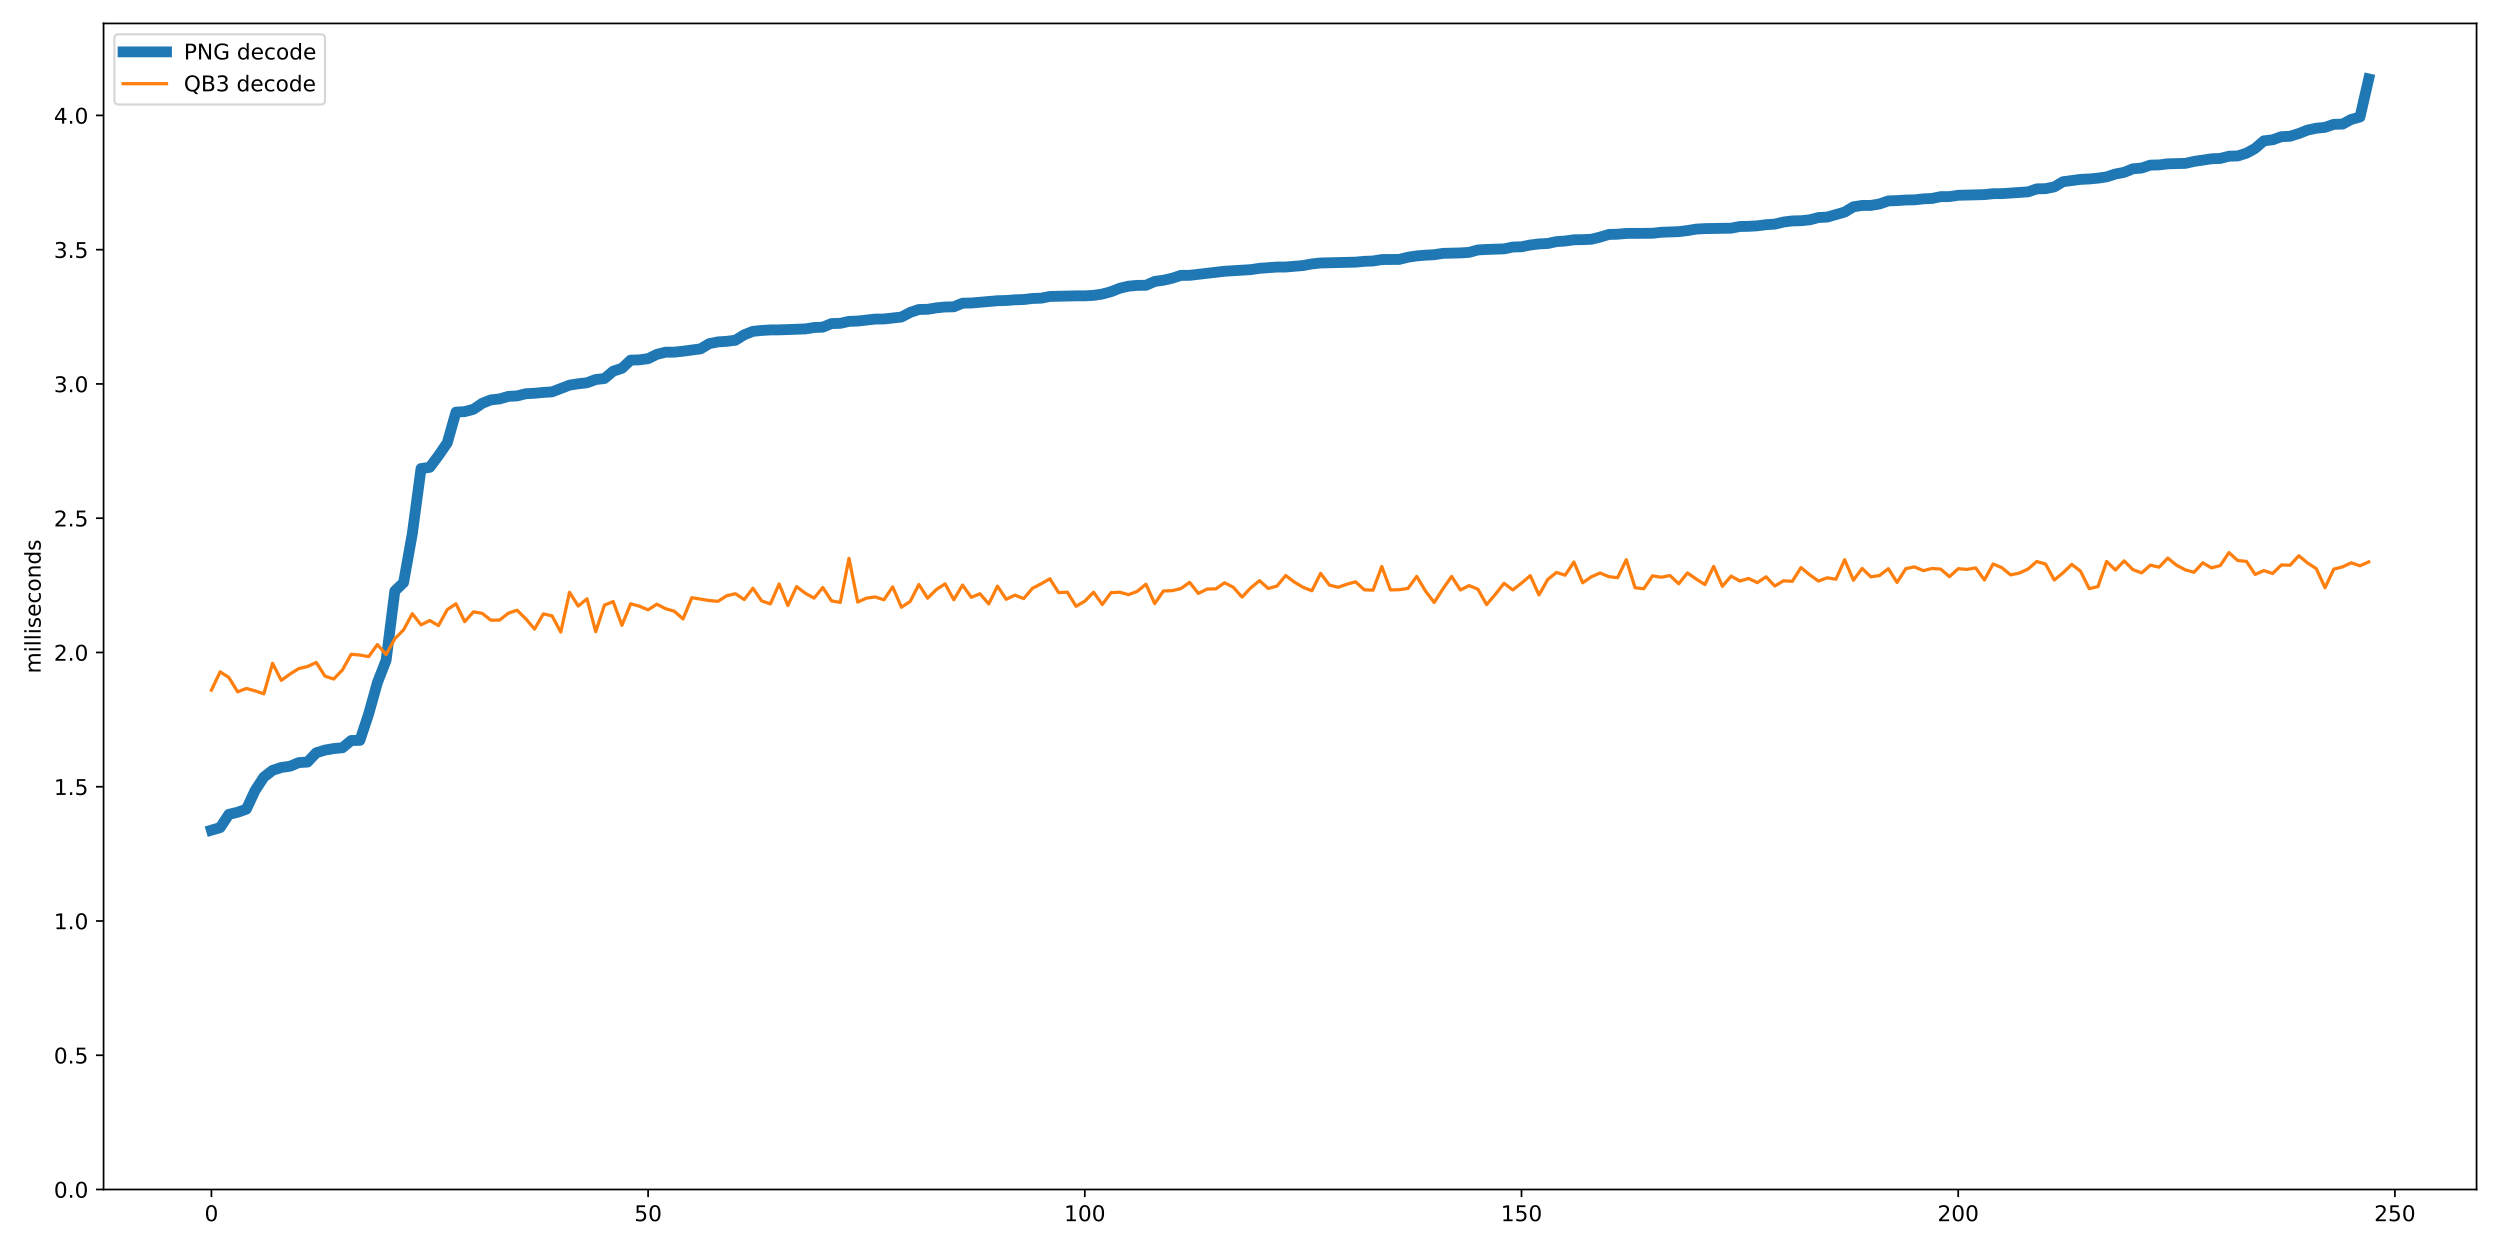
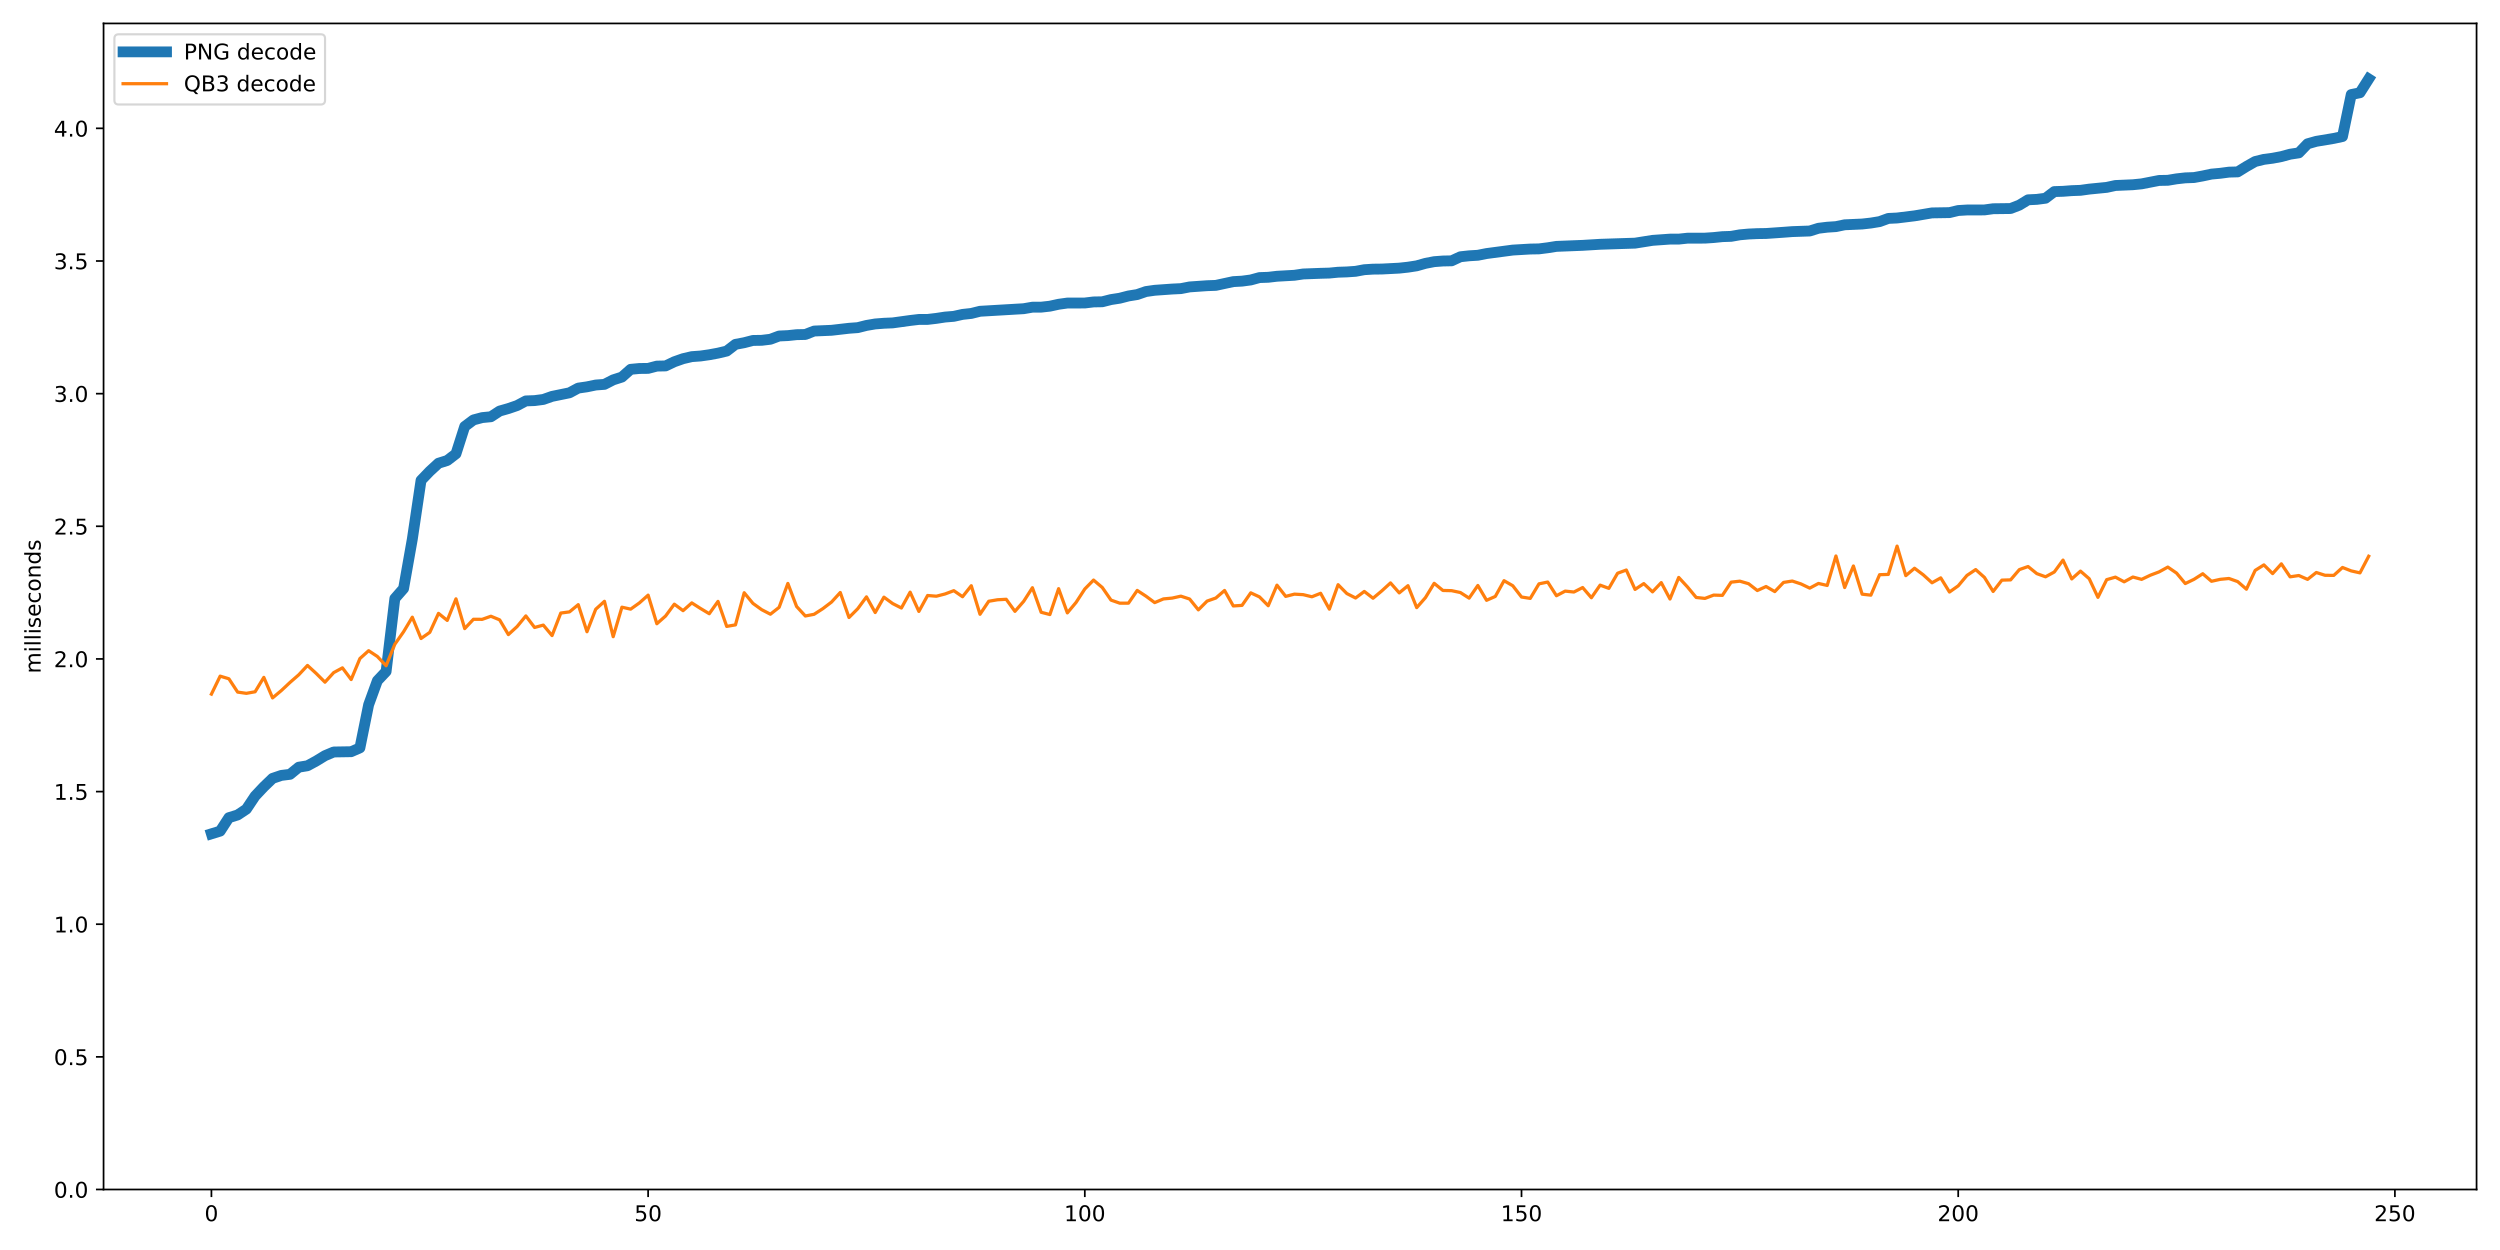
<svg xmlns="http://www.w3.org/2000/svg" xmlns:xlink="http://www.w3.org/1999/xlink" width="1152pt" height="576pt" viewBox="0 0 1152 576" version="1.1">
  <defs>
    <style type="text/css">*{stroke-linejoin: round; stroke-linecap: butt}</style>
  </defs>
  <g id="figure_1">
    <g id="patch_1">
      <path d="M 0 576  L 1152 576  L 1152 0  L 0 0  z " style="fill: #ffffff" />
    </g>
    <g id="axes_1">
      <g id="patch_2">
        <path d="M 47.72 548.12  L 1141.2 548.12  L 1141.2 10.8  L 47.72 10.8  z " style="fill: #ffffff" />
      </g>
      <g id="matplotlib.axis_1">
        <g id="xtick_1">
          <g id="line2d_1">
            <defs>
-               <path id="mb7fd67d1dd" d="M 0 0  L 0 3.5  " style="stroke: #000000; stroke-width: 0.8" />
-             </defs>
-             <g>
-               <use xlink:href="#mb7fd67d1dd" x="97.424" y="548.12" style="stroke: #000000; stroke-width: 0.8" />
+               <path id="m5f3a7e74da" d="M 0 0  L 0 3.5  " style="stroke: #000000; stroke-width: 0.8" />
+             </defs>
+             <g>
+               <use xlink:href="#m5f3a7e74da" x="97.424" y="548.12" style="stroke: #000000; stroke-width: 0.8" />
            </g>
          </g>
          <g id="text_1">
            <g transform="translate(94.24239 562.7184) scale(0.1 -0.1)">
              <defs>
                <path id="DejaVuSans-30" d="M 2034 4250  Q 1547 4250 1301 3770  Q 1056 3291 1056 2328  Q 1056 1369 1301 889  Q 1547 409 2034 409  Q 2525 409 2770 889  Q 3016 1369 3016 2328  Q 3016 3291 2770 3770  Q 2525 4250 2034 4250  z M 2034 4750  Q 2819 4750 3233 4129  Q 3647 3509 3647 2328  Q 3647 1150 3233 529  Q 2819 -91 2034 -91  Q 1250 -91 836 529  Q 422 1150 422 2328  Q 422 3509 836 4129  Q 1250 4750 2034 4750  z " transform="scale(0.015625)" />
              </defs>
              <use xlink:href="#DejaVuSans-30" />
            </g>
          </g>
        </g>
        <g id="xtick_2">
          <g id="line2d_2">
            <g>
-               <use xlink:href="#mb7fd67d1dd" x="298.653" y="548.12" style="stroke: #000000; stroke-width: 0.8" />
+               <use xlink:href="#m5f3a7e74da" x="298.653" y="548.12" style="stroke: #000000; stroke-width: 0.8" />
            </g>
          </g>
          <g id="text_2">
            <g transform="translate(292.2904 562.7184) scale(0.1 -0.1)">
              <defs>
                <path id="DejaVuSans-35" d="M 691 4666  L 3169 4666  L 3169 4134  L 1269 4134  L 1269 2991  Q 1406 3038 1543 3061  Q 1681 3084 1819 3084  Q 2600 3084 3056 2656  Q 3513 2228 3513 1497  Q 3513 744 3044 326  Q 2575 -91 1722 -91  Q 1428 -91 1123 -41  Q 819 9 494 109  L 494 744  Q 775 591 1075 516  Q 1375 441 1709 441  Q 2250 441 2565 725  Q 2881 1009 2881 1497  Q 2881 1984 2565 2268  Q 2250 2553 1709 2553  Q 1456 2553 1204 2497  Q 953 2441 691 2322  L 691 4666  z " transform="scale(0.015625)" />
              </defs>
              <use xlink:href="#DejaVuSans-35" />
              <use xlink:href="#DejaVuSans-30" x="63.623" />
            </g>
          </g>
        </g>
        <g id="xtick_3">
          <g id="line2d_3">
            <g>
-               <use xlink:href="#mb7fd67d1dd" x="499.882" y="548.12" style="stroke: #000000; stroke-width: 0.8" />
+               <use xlink:href="#m5f3a7e74da" x="499.882" y="548.12" style="stroke: #000000; stroke-width: 0.8" />
            </g>
          </g>
          <g id="text_3">
            <g transform="translate(490.3385 562.7184) scale(0.1 -0.1)">
              <defs>
                <path id="DejaVuSans-31" d="M 794 531  L 1825 531  L 1825 4091  L 703 3866  L 703 4441  L 1819 4666  L 2450 4666  L 2450 531  L 3481 531  L 3481 0  L 794 0  L 794 531  z " transform="scale(0.015625)" />
              </defs>
              <use xlink:href="#DejaVuSans-31" />
              <use xlink:href="#DejaVuSans-30" x="63.623" />
              <use xlink:href="#DejaVuSans-30" x="127.246" />
            </g>
          </g>
        </g>
        <g id="xtick_4">
          <g id="line2d_4">
            <g>
-               <use xlink:href="#mb7fd67d1dd" x="701.112" y="548.12" style="stroke: #000000; stroke-width: 0.8" />
+               <use xlink:href="#m5f3a7e74da" x="701.112" y="548.12" style="stroke: #000000; stroke-width: 0.8" />
            </g>
          </g>
          <g id="text_4">
            <g transform="translate(691.5678 562.7184) scale(0.1 -0.1)">
              <use xlink:href="#DejaVuSans-31" />
              <use xlink:href="#DejaVuSans-35" x="63.623" />
              <use xlink:href="#DejaVuSans-30" x="127.246" />
            </g>
          </g>
        </g>
        <g id="xtick_5">
          <g id="line2d_5">
            <g>
-               <use xlink:href="#mb7fd67d1dd" x="902.341" y="548.12" style="stroke: #000000; stroke-width: 0.8" />
+               <use xlink:href="#m5f3a7e74da" x="902.341" y="548.12" style="stroke: #000000; stroke-width: 0.8" />
            </g>
          </g>
          <g id="text_5">
            <g transform="translate(892.7971 562.7184) scale(0.1 -0.1)">
              <defs>
                <path id="DejaVuSans-32" d="M 1228 531  L 3431 531  L 3431 0  L 469 0  L 469 531  Q 828 903 1448 1529  Q 2069 2156 2228 2338  Q 2531 2678 2651 2914  Q 2772 3150 2772 3378  Q 2772 3750 2511 3984  Q 2250 4219 1831 4219  Q 1534 4219 1204 4116  Q 875 4013 500 3803  L 500 4441  Q 881 4594 1212 4672  Q 1544 4750 1819 4750  Q 2544 4750 2975 4387  Q 3406 4025 3406 3419  Q 3406 3131 3298 2873  Q 3191 2616 2906 2266  Q 2828 2175 2409 1742  Q 1991 1309 1228 531  z " transform="scale(0.015625)" />
              </defs>
              <use xlink:href="#DejaVuSans-32" />
              <use xlink:href="#DejaVuSans-30" x="63.623" />
              <use xlink:href="#DejaVuSans-30" x="127.246" />
            </g>
          </g>
        </g>
        <g id="xtick_6">
          <g id="line2d_6">
            <g>
-               <use xlink:href="#mb7fd67d1dd" x="1103.57" y="548.12" style="stroke: #000000; stroke-width: 0.8" />
+               <use xlink:href="#m5f3a7e74da" x="1103.57" y="548.12" style="stroke: #000000; stroke-width: 0.8" />
            </g>
          </g>
          <g id="text_6">
            <g transform="translate(1094.026 562.7184) scale(0.1 -0.1)">
              <use xlink:href="#DejaVuSans-32" />
              <use xlink:href="#DejaVuSans-35" x="63.623" />
              <use xlink:href="#DejaVuSans-30" x="127.246" />
            </g>
          </g>
        </g>
      </g>
      <g id="matplotlib.axis_2">
        <g id="ytick_1">
          <g id="line2d_7">
            <defs>
-               <path id="m7e6876eda6" d="M 0 0  L -3.5 0  " style="stroke: #000000; stroke-width: 0.8" />
-             </defs>
-             <g>
-               <use xlink:href="#m7e6876eda6" x="47.72" y="548.12" style="stroke: #000000; stroke-width: 0.8" />
+               <path id="mff1c8ebb57" d="M 0 0  L -3.5 0  " style="stroke: #000000; stroke-width: 0.8" />
+             </defs>
+             <g>
+               <use xlink:href="#mff1c8ebb57" x="47.72" y="548.12" style="stroke: #000000; stroke-width: 0.8" />
            </g>
          </g>
          <g id="text_7">
            <g transform="translate(24.81687 551.9192) scale(0.1 -0.1)">
              <defs>
                <path id="DejaVuSans-2e" d="M 684 794  L 1344 794  L 1344 0  L 684 0  L 684 794  z " transform="scale(0.015625)" />
              </defs>
              <use xlink:href="#DejaVuSans-30" />
              <use xlink:href="#DejaVuSans-2e" x="63.623" />
              <use xlink:href="#DejaVuSans-30" x="95.41" />
            </g>
          </g>
        </g>
        <g id="ytick_2">
          <g id="line2d_8">
            <g>
-               <use xlink:href="#m7e6876eda6" x="47.72" y="486.254" style="stroke: #000000; stroke-width: 0.8" />
+               <use xlink:href="#mff1c8ebb57" x="47.72" y="486.999" style="stroke: #000000; stroke-width: 0.8" />
            </g>
          </g>
          <g id="text_8">
-             <g transform="translate(24.81687 490.0529) scale(0.1 -0.1)">
+             <g transform="translate(24.81687 490.7978) scale(0.1 -0.1)">
              <use xlink:href="#DejaVuSans-30" />
              <use xlink:href="#DejaVuSans-2e" x="63.623" />
              <use xlink:href="#DejaVuSans-35" x="95.41" />
            </g>
          </g>
        </g>
        <g id="ytick_3">
          <g id="line2d_9">
            <g>
-               <use xlink:href="#m7e6876eda6" x="47.72" y="424.387" style="stroke: #000000; stroke-width: 0.8" />
+               <use xlink:href="#mff1c8ebb57" x="47.72" y="425.877" style="stroke: #000000; stroke-width: 0.8" />
            </g>
          </g>
          <g id="text_9">
-             <g transform="translate(24.81687 428.1866) scale(0.1 -0.1)">
+             <g transform="translate(24.81687 429.6763) scale(0.1 -0.1)">
              <use xlink:href="#DejaVuSans-31" />
              <use xlink:href="#DejaVuSans-2e" x="63.623" />
              <use xlink:href="#DejaVuSans-30" x="95.41" />
            </g>
          </g>
        </g>
        <g id="ytick_4">
          <g id="line2d_10">
            <g>
-               <use xlink:href="#m7e6876eda6" x="47.72" y="362.521" style="stroke: #000000; stroke-width: 0.8" />
+               <use xlink:href="#mff1c8ebb57" x="47.72" y="364.756" style="stroke: #000000; stroke-width: 0.8" />
            </g>
          </g>
          <g id="text_10">
-             <g transform="translate(24.81687 366.3203) scale(0.1 -0.1)">
+             <g transform="translate(24.81687 368.5548) scale(0.1 -0.1)">
              <use xlink:href="#DejaVuSans-31" />
              <use xlink:href="#DejaVuSans-2e" x="63.623" />
              <use xlink:href="#DejaVuSans-35" x="95.41" />
            </g>
          </g>
        </g>
        <g id="ytick_5">
          <g id="line2d_11">
            <g>
-               <use xlink:href="#m7e6876eda6" x="47.72" y="300.655" style="stroke: #000000; stroke-width: 0.8" />
+               <use xlink:href="#mff1c8ebb57" x="47.72" y="303.634" style="stroke: #000000; stroke-width: 0.8" />
            </g>
          </g>
          <g id="text_11">
-             <g transform="translate(24.81687 304.454) scale(0.1 -0.1)">
+             <g transform="translate(24.81687 307.4334) scale(0.1 -0.1)">
              <use xlink:href="#DejaVuSans-32" />
              <use xlink:href="#DejaVuSans-2e" x="63.623" />
              <use xlink:href="#DejaVuSans-30" x="95.41" />
            </g>
          </g>
        </g>
        <g id="ytick_6">
          <g id="line2d_12">
            <g>
-               <use xlink:href="#m7e6876eda6" x="47.72" y="238.788" style="stroke: #000000; stroke-width: 0.8" />
+               <use xlink:href="#mff1c8ebb57" x="47.72" y="242.513" style="stroke: #000000; stroke-width: 0.8" />
            </g>
          </g>
          <g id="text_12">
-             <g transform="translate(24.81687 242.5877) scale(0.1 -0.1)">
+             <g transform="translate(24.81687 246.3119) scale(0.1 -0.1)">
              <use xlink:href="#DejaVuSans-32" />
              <use xlink:href="#DejaVuSans-2e" x="63.623" />
              <use xlink:href="#DejaVuSans-35" x="95.41" />
            </g>
          </g>
        </g>
        <g id="ytick_7">
          <g id="line2d_13">
            <g>
-               <use xlink:href="#m7e6876eda6" x="47.72" y="176.922" style="stroke: #000000; stroke-width: 0.8" />
+               <use xlink:href="#mff1c8ebb57" x="47.72" y="181.391" style="stroke: #000000; stroke-width: 0.8" />
            </g>
          </g>
          <g id="text_13">
-             <g transform="translate(24.81687 180.7214) scale(0.1 -0.1)">
+             <g transform="translate(24.81687 185.1904) scale(0.1 -0.1)">
              <defs>
                <path id="DejaVuSans-33" d="M 2597 2516  Q 3050 2419 3304 2112  Q 3559 1806 3559 1356  Q 3559 666 3084 287  Q 2609 -91 1734 -91  Q 1441 -91 1130 -33  Q 819 25 488 141  L 488 750  Q 750 597 1062 519  Q 1375 441 1716 441  Q 2309 441 2620 675  Q 2931 909 2931 1356  Q 2931 1769 2642 2001  Q 2353 2234 1838 2234  L 1294 2234  L 1294 2753  L 1863 2753  Q 2328 2753 2575 2939  Q 2822 3125 2822 3475  Q 2822 3834 2567 4026  Q 2313 4219 1838 4219  Q 1578 4219 1281 4162  Q 984 4106 628 3988  L 628 4550  Q 988 4650 1302 4700  Q 1616 4750 1894 4750  Q 2613 4750 3031 4423  Q 3450 4097 3450 3541  Q 3450 3153 3228 2886  Q 3006 2619 2597 2516  z " transform="scale(0.015625)" />
              </defs>
              <use xlink:href="#DejaVuSans-33" />
              <use xlink:href="#DejaVuSans-2e" x="63.623" />
              <use xlink:href="#DejaVuSans-30" x="95.41" />
            </g>
          </g>
        </g>
        <g id="ytick_8">
          <g id="line2d_14">
            <g>
-               <use xlink:href="#m7e6876eda6" x="47.72" y="115.056" style="stroke: #000000; stroke-width: 0.8" />
+               <use xlink:href="#mff1c8ebb57" x="47.72" y="120.27" style="stroke: #000000; stroke-width: 0.8" />
            </g>
          </g>
          <g id="text_14">
-             <g transform="translate(24.81687 118.8551) scale(0.1 -0.1)">
+             <g transform="translate(24.81687 124.069) scale(0.1 -0.1)">
              <use xlink:href="#DejaVuSans-33" />
              <use xlink:href="#DejaVuSans-2e" x="63.623" />
              <use xlink:href="#DejaVuSans-35" x="95.41" />
            </g>
          </g>
        </g>
        <g id="ytick_9">
          <g id="line2d_15">
            <g>
-               <use xlink:href="#m7e6876eda6" x="47.72" y="53.19" style="stroke: #000000; stroke-width: 0.8" />
+               <use xlink:href="#mff1c8ebb57" x="47.72" y="59.148" style="stroke: #000000; stroke-width: 0.8" />
            </g>
          </g>
          <g id="text_15">
-             <g transform="translate(24.81687 56.98877) scale(0.1 -0.1)">
+             <g transform="translate(24.81687 62.94752) scale(0.1 -0.1)">
              <defs>
                <path id="DejaVuSans-34" d="M 2419 4116  L 825 1625  L 2419 1625  L 2419 4116  z M 2253 4666  L 3047 4666  L 3047 1625  L 3713 1625  L 3713 1100  L 3047 1100  L 3047 0  L 2419 0  L 2419 1100  L 313 1100  L 313 1709  L 2253 4666  z " transform="scale(0.015625)" />
              </defs>
              <use xlink:href="#DejaVuSans-34" />
              <use xlink:href="#DejaVuSans-2e" x="63.623" />
              <use xlink:href="#DejaVuSans-30" x="95.41" />
            </g>
          </g>
        </g>
        <g id="text_16">
          <g transform="translate(18.73719 310.3241) rotate(-90) scale(0.1 -0.1)">
            <defs>
              <path id="DejaVuSans-6d" d="M 3328 2828  Q 3544 3216 3844 3400  Q 4144 3584 4550 3584  Q 5097 3584 5394 3201  Q 5691 2819 5691 2113  L 5691 0  L 5113 0  L 5113 2094  Q 5113 2597 4934 2840  Q 4756 3084 4391 3084  Q 3944 3084 3684 2787  Q 3425 2491 3425 1978  L 3425 0  L 2847 0  L 2847 2094  Q 2847 2600 2669 2842  Q 2491 3084 2119 3084  Q 1678 3084 1418 2786  Q 1159 2488 1159 1978  L 1159 0  L 581 0  L 581 3500  L 1159 3500  L 1159 2956  Q 1356 3278 1631 3431  Q 1906 3584 2284 3584  Q 2666 3584 2933 3390  Q 3200 3197 3328 2828  z " transform="scale(0.015625)" />
              <path id="DejaVuSans-69" d="M 603 3500  L 1178 3500  L 1178 0  L 603 0  L 603 3500  z M 603 4863  L 1178 4863  L 1178 4134  L 603 4134  L 603 4863  z " transform="scale(0.015625)" />
              <path id="DejaVuSans-6c" d="M 603 4863  L 1178 4863  L 1178 0  L 603 0  L 603 4863  z " transform="scale(0.015625)" />
              <path id="DejaVuSans-73" d="M 2834 3397  L 2834 2853  Q 2591 2978 2328 3040  Q 2066 3103 1784 3103  Q 1356 3103 1142 2972  Q 928 2841 928 2578  Q 928 2378 1081 2264  Q 1234 2150 1697 2047  L 1894 2003  Q 2506 1872 2764 1633  Q 3022 1394 3022 966  Q 3022 478 2636 193  Q 2250 -91 1575 -91  Q 1294 -91 989 -36  Q 684 19 347 128  L 347 722  Q 666 556 975 473  Q 1284 391 1588 391  Q 1994 391 2212 530  Q 2431 669 2431 922  Q 2431 1156 2273 1281  Q 2116 1406 1581 1522  L 1381 1569  Q 847 1681 609 1914  Q 372 2147 372 2553  Q 372 3047 722 3315  Q 1072 3584 1716 3584  Q 2034 3584 2315 3537  Q 2597 3491 2834 3397  z " transform="scale(0.015625)" />
              <path id="DejaVuSans-65" d="M 3597 1894  L 3597 1613  L 953 1613  Q 991 1019 1311 708  Q 1631 397 2203 397  Q 2534 397 2845 478  Q 3156 559 3463 722  L 3463 178  Q 3153 47 2828 -22  Q 2503 -91 2169 -91  Q 1331 -91 842 396  Q 353 884 353 1716  Q 353 2575 817 3079  Q 1281 3584 2069 3584  Q 2775 3584 3186 3129  Q 3597 2675 3597 1894  z M 3022 2063  Q 3016 2534 2758 2815  Q 2500 3097 2075 3097  Q 1594 3097 1305 2825  Q 1016 2553 972 2059  L 3022 2063  z " transform="scale(0.015625)" />
              <path id="DejaVuSans-63" d="M 3122 3366  L 3122 2828  Q 2878 2963 2633 3030  Q 2388 3097 2138 3097  Q 1578 3097 1268 2742  Q 959 2388 959 1747  Q 959 1106 1268 751  Q 1578 397 2138 397  Q 2388 397 2633 464  Q 2878 531 3122 666  L 3122 134  Q 2881 22 2623 -34  Q 2366 -91 2075 -91  Q 1284 -91 818 406  Q 353 903 353 1747  Q 353 2603 823 3093  Q 1294 3584 2113 3584  Q 2378 3584 2631 3529  Q 2884 3475 3122 3366  z " transform="scale(0.015625)" />
              <path id="DejaVuSans-6f" d="M 1959 3097  Q 1497 3097 1228 2736  Q 959 2375 959 1747  Q 959 1119 1226 758  Q 1494 397 1959 397  Q 2419 397 2687 759  Q 2956 1122 2956 1747  Q 2956 2369 2687 2733  Q 2419 3097 1959 3097  z M 1959 3584  Q 2709 3584 3137 3096  Q 3566 2609 3566 1747  Q 3566 888 3137 398  Q 2709 -91 1959 -91  Q 1206 -91 779 398  Q 353 888 353 1747  Q 353 2609 779 3096  Q 1206 3584 1959 3584  z " transform="scale(0.015625)" />
              <path id="DejaVuSans-6e" d="M 3513 2113  L 3513 0  L 2938 0  L 2938 2094  Q 2938 2591 2744 2837  Q 2550 3084 2163 3084  Q 1697 3084 1428 2787  Q 1159 2491 1159 1978  L 1159 0  L 581 0  L 581 3500  L 1159 3500  L 1159 2956  Q 1366 3272 1645 3428  Q 1925 3584 2291 3584  Q 2894 3584 3203 3211  Q 3513 2838 3513 2113  z " transform="scale(0.015625)" />
              <path id="DejaVuSans-64" d="M 2906 2969  L 2906 4863  L 3481 4863  L 3481 0  L 2906 0  L 2906 525  Q 2725 213 2448 61  Q 2172 -91 1784 -91  Q 1150 -91 751 415  Q 353 922 353 1747  Q 353 2572 751 3078  Q 1150 3584 1784 3584  Q 2172 3584 2448 3432  Q 2725 3281 2906 2969  z M 947 1747  Q 947 1113 1208 752  Q 1469 391 1925 391  Q 2381 391 2643 752  Q 2906 1113 2906 1747  Q 2906 2381 2643 2742  Q 2381 3103 1925 3103  Q 1469 3103 1208 2742  Q 947 2381 947 1747  z " transform="scale(0.015625)" />
            </defs>
            <use xlink:href="#DejaVuSans-6d" />
            <use xlink:href="#DejaVuSans-69" x="97.412" />
            <use xlink:href="#DejaVuSans-6c" x="125.195" />
            <use xlink:href="#DejaVuSans-6c" x="152.979" />
            <use xlink:href="#DejaVuSans-69" x="180.762" />
            <use xlink:href="#DejaVuSans-73" x="208.545" />
            <use xlink:href="#DejaVuSans-65" x="260.645" />
            <use xlink:href="#DejaVuSans-63" x="322.168" />
            <use xlink:href="#DejaVuSans-6f" x="377.148" />
            <use xlink:href="#DejaVuSans-6e" x="438.33" />
            <use xlink:href="#DejaVuSans-64" x="501.709" />
            <use xlink:href="#DejaVuSans-73" x="565.186" />
          </g>
        </g>
      </g>
      <g id="line2d_16">
-         <path d="M 97.424 382.541  L 101.448 381.353  L 105.473 375.253  L 109.497 374.288  L 113.522 372.853  L 117.547 364.253  L 121.571 358.091  L 125.596 354.973  L 129.62 353.649  L 133.645 353.08  L 137.669 351.398  L 141.694 351.162  L 145.719 346.906  L 149.743 345.632  L 153.768 344.939  L 157.792 344.567  L 161.817 341.227  L 165.842 341.152  L 169.866 329.039  L 173.891 314.612  L 177.915 304.255  L 181.94 272.332  L 185.965 268.447  L 189.989 245.928  L 194.014 215.91  L 198.038 215.341  L 202.063 209.934  L 206.087 204.081  L 210.112 189.914  L 214.137 189.667  L 218.161 188.603  L 222.186 185.856  L 226.21 184.26  L 230.235 183.814  L 234.26 182.651  L 238.284 182.428  L 242.309 181.426  L 246.333 181.216  L 250.358 180.82  L 254.382 180.572  L 262.432 177.479  L 266.456 176.836  L 270.481 176.378  L 274.505 174.881  L 278.53 174.423  L 282.555 171.032  L 286.579 169.721  L 290.604 165.947  L 294.628 165.823  L 298.653 165.267  L 302.678 163.287  L 306.702 162.285  L 310.727 162.272  L 314.751 161.827  L 322.8 160.763  L 326.825 158.338  L 330.85 157.546  L 334.874 157.286  L 338.899 156.778  L 342.923 154.267  L 346.948 152.683  L 350.973 152.275  L 354.997 152.027  L 359.022 152.002  L 371.095 151.569  L 375.12 150.914  L 379.145 150.753  L 383.169 149.095  L 387.194 148.996  L 391.218 148.08  L 395.243 147.944  L 403.292 147.028  L 407.317 146.991  L 415.366 146.088  L 419.391 143.972  L 423.415 142.611  L 427.44 142.525  L 431.464 141.856  L 435.489 141.46  L 439.513 141.374  L 443.538 139.703  L 447.563 139.629  L 459.636 138.577  L 463.661 138.466  L 467.686 138.157  L 471.71 138.021  L 475.735 137.538  L 479.759 137.402  L 483.784 136.61  L 495.858 136.325  L 499.882 136.325  L 503.907 136.103  L 507.931 135.496  L 511.956 134.408  L 515.981 132.824  L 520.005 131.871  L 524.03 131.5  L 528.054 131.463  L 532.079 129.681  L 536.104 129.124  L 540.128 128.209  L 544.153 126.897  L 548.177 126.872  L 564.276 124.992  L 572.325 124.497  L 576.349 124.249  L 580.374 123.643  L 588.423 123.061  L 592.448 123.037  L 600.497 122.356  L 604.521 121.614  L 608.546 121.181  L 624.644 120.797  L 628.669 120.426  L 632.694 120.265  L 636.718 119.609  L 644.767 119.535  L 648.792 118.52  L 652.816 117.926  L 656.841 117.58  L 660.866 117.37  L 664.89 116.751  L 672.939 116.553  L 676.964 116.293  L 680.989 115.18  L 685.013 114.945  L 693.062 114.685  L 697.087 113.831  L 701.112 113.72  L 705.136 112.891  L 709.161 112.396  L 713.185 112.198  L 717.21 111.332  L 721.234 111.059  L 725.259 110.49  L 729.284 110.428  L 733.308 110.255  L 737.333 109.253  L 741.357 108.028  L 745.382 107.929  L 749.407 107.558  L 761.48 107.496  L 765.505 107.026  L 773.554 106.741  L 777.579 106.246  L 781.603 105.566  L 785.628 105.343  L 797.702 105.145  L 801.726 104.365  L 805.751 104.291  L 809.775 104.056  L 813.8 103.536  L 817.825 103.277  L 821.849 102.311  L 825.874 101.804  L 829.898 101.705  L 833.923 101.297  L 837.947 100.233  L 841.972 100.035  L 850.021 97.721  L 854.046 95.296  L 858.07 94.677  L 862.095 94.652  L 866.12 93.984  L 870.144 92.574  L 874.169 92.438  L 878.193 92.165  L 882.218 92.091  L 886.242 91.633  L 890.267 91.448  L 894.292 90.606  L 898.316 90.594  L 902.341 89.988  L 914.415 89.678  L 918.439 89.245  L 922.464 89.233  L 934.538 88.404  L 938.562 87.03  L 942.587 86.931  L 946.611 86.115  L 950.636 83.727  L 958.685 82.663  L 962.71 82.465  L 966.734 82.093  L 970.759 81.487  L 974.783 80.188  L 978.808 79.421  L 982.833 77.775  L 986.857 77.441  L 990.882 76.08  L 994.906 75.993  L 998.931 75.486  L 1006.98 75.288  L 1011.005 74.385  L 1019.054 73.172  L 1023.078 73.012  L 1027.103 71.972  L 1031.128 71.861  L 1035.152 70.599  L 1039.177 68.384  L 1043.201 64.895  L 1047.226 64.424  L 1051.251 62.977  L 1055.275 62.791  L 1059.3 61.529  L 1063.324 59.945  L 1067.349 59.079  L 1071.373 58.683  L 1075.398 57.285  L 1079.423 57.198  L 1083.447 55.021  L 1087.472 53.92  L 1091.496 36.387  L 1091.496 36.387  " clip-path="url(#p2d1b91f9dc)" style="fill: none; stroke: #1f77b4; stroke-width: 5; stroke-linecap: square" />
+         <path d="M 97.424 384.217  L 101.448 382.982  L 105.473 376.784  L 109.497 375.537  L 113.522 372.86  L 117.547 366.822  L 121.571 362.555  L 125.596 358.68  L 129.62 357.311  L 133.645 356.81  L 137.669 353.521  L 141.694 352.861  L 145.719 350.673  L 149.743 348.216  L 153.768 346.517  L 161.817 346.383  L 165.842 344.61  L 169.866 324.746  L 173.891 313.683  L 177.915 309.416  L 181.94 275.799  L 185.965 271.203  L 189.989 248.478  L 194.014 221.352  L 198.038 217.16  L 202.063 213.456  L 206.087 212.196  L 210.112 209.104  L 214.137 196.525  L 218.161 193.505  L 222.186 192.43  L 226.21 192.039  L 230.235 189.41  L 234.26 188.261  L 238.284 186.88  L 242.309 184.741  L 246.333 184.594  L 250.358 184.068  L 254.382 182.65  L 262.432 181  L 266.456 178.836  L 270.481 178.25  L 274.505 177.418  L 278.53 177.113  L 282.555 175.047  L 286.579 173.751  L 290.604 170.182  L 294.628 169.803  L 298.653 169.754  L 302.678 168.702  L 306.702 168.617  L 310.727 166.698  L 314.751 165.28  L 318.776 164.338  L 322.8 164.045  L 326.825 163.47  L 330.85 162.725  L 334.874 161.771  L 338.899 158.678  L 342.923 157.921  L 346.948 156.882  L 350.973 156.82  L 354.997 156.331  L 359.022 154.828  L 363.046 154.644  L 367.071 154.217  L 371.095 154.131  L 375.12 152.542  L 383.169 152.2  L 391.218 151.271  L 395.243 150.977  L 399.268 149.963  L 403.292 149.278  L 407.317 148.96  L 411.341 148.789  L 419.391 147.677  L 423.415 147.2  L 427.44 147.188  L 431.464 146.711  L 435.489 146.1  L 439.513 145.77  L 443.538 144.877  L 447.563 144.437  L 451.587 143.435  L 471.71 142.249  L 475.735 141.552  L 479.759 141.54  L 483.784 141.088  L 487.808 140.208  L 491.833 139.645  L 499.882 139.621  L 503.907 139.132  L 507.931 139.059  L 511.956 138.044  L 515.981 137.42  L 520.005 136.381  L 524.03 135.733  L 528.054 134.34  L 532.079 133.765  L 540.128 133.191  L 544.153 132.995  L 548.177 132.213  L 556.226 131.651  L 560.251 131.504  L 568.3 129.768  L 572.325 129.548  L 576.349 129.01  L 580.374 127.91  L 584.399 127.775  L 588.423 127.299  L 596.472 126.846  L 600.497 126.247  L 608.546 125.942  L 612.571 125.832  L 616.595 125.441  L 620.62 125.306  L 624.644 125.025  L 628.669 124.279  L 632.694 124.023  L 636.718 123.974  L 644.767 123.558  L 648.792 123.118  L 652.816 122.495  L 656.841 121.358  L 660.866 120.575  L 664.89 120.27  L 668.915 120.184  L 672.939 118.314  L 676.964 117.874  L 680.989 117.629  L 685.013 116.835  L 697.087 115.233  L 705.136 114.757  L 709.161 114.683  L 713.185 114.17  L 717.21 113.534  L 729.284 113.057  L 737.333 112.568  L 745.382 112.3  L 753.431 112.043  L 761.48 110.759  L 769.529 110.185  L 773.554 110.185  L 777.579 109.757  L 785.628 109.732  L 789.652 109.463  L 793.677 109.048  L 797.702 108.913  L 801.726 108.204  L 805.751 107.838  L 809.775 107.654  L 813.8 107.593  L 821.849 107.031  L 825.874 106.725  L 833.923 106.444  L 837.947 105.185  L 841.972 104.696  L 845.997 104.427  L 850.021 103.584  L 858.07 103.229  L 862.095 102.777  L 866.12 102.117  L 870.144 100.65  L 874.169 100.454  L 882.218 99.464  L 890.267 98.107  L 898.316 97.973  L 902.341 97.007  L 906.365 96.762  L 914.415 96.738  L 918.439 96.188  L 926.488 96.09  L 930.513 94.525  L 934.538 92.068  L 938.562 91.873  L 942.587 91.347  L 946.611 88.279  L 950.636 88.157  L 954.66 87.851  L 958.685 87.704  L 962.71 87.142  L 970.759 86.347  L 974.783 85.479  L 982.833 85.125  L 986.857 84.722  L 994.906 83.157  L 998.931 83.083  L 1002.955 82.411  L 1006.98 81.959  L 1011.005 81.812  L 1015.029 81.079  L 1019.054 80.223  L 1023.078 79.856  L 1027.103 79.318  L 1031.128 79.208  L 1035.152 76.715  L 1039.177 74.429  L 1043.201 73.438  L 1047.226 72.913  L 1051.251 72.155  L 1055.275 71.055  L 1059.3 70.444  L 1063.324 66.263  L 1067.349 65.126  L 1075.398 63.781  L 1079.423 62.913  L 1083.447 43.575  L 1087.472 42.731  L 1091.496 36.387  L 1091.496 36.387  " clip-path="url(#pb64b45c27b)" style="fill: none; stroke: #1f77b4; stroke-width: 5; stroke-linecap: square" />
      </g>
      <g id="line2d_17">
-         <path d="M 97.424 318.014  L 101.448 309.564  L 105.473 312.211  L 109.497 318.782  L 113.522 317.247  L 117.547 318.349  L 121.571 319.71  L 125.596 305.654  L 129.62 313.498  L 133.645 310.615  L 137.669 308.091  L 141.694 307.138  L 145.719 305.258  L 149.743 311.556  L 153.768 312.904  L 157.792 308.722  L 161.817 301.484  L 165.842 301.843  L 169.866 302.573  L 173.891 297.017  L 177.915 301.595  L 181.94 294.307  L 185.965 290.236  L 189.989 282.8  L 194.014 287.935  L 198.038 285.943  L 202.063 288.269  L 206.087 280.932  L 210.112 278.222  L 214.137 286.463  L 218.161 281.934  L 222.186 282.627  L 226.21 285.794  L 230.235 285.72  L 234.26 282.553  L 238.284 281.192  L 242.309 285.176  L 246.333 289.89  L 250.358 282.874  L 254.382 283.802  L 258.407 291.263  L 262.432 272.926  L 266.456 279.274  L 270.481 275.933  L 274.505 291.078  L 278.53 278.828  L 282.555 277.22  L 286.579 288.133  L 290.604 278.222  L 294.628 279.323  L 298.653 281.006  L 302.678 278.408  L 306.702 280.486  L 310.727 281.662  L 314.751 285.201  L 318.776 275.413  L 326.825 276.737  L 330.85 277.084  L 334.874 274.522  L 338.899 273.582  L 342.923 276.279  L 346.948 271.058  L 350.973 276.898  L 354.997 278.284  L 359.022 269.115  L 363.046 279.014  L 367.071 270.303  L 371.095 273.384  L 375.12 275.611  L 379.145 270.736  L 383.169 276.886  L 387.194 277.591  L 391.218 257.286  L 395.243 277.443  L 399.268 275.624  L 403.292 275.067  L 407.317 276.391  L 411.341 270.415  L 415.366 279.818  L 419.391 277.17  L 423.415 269.326  L 427.44 275.648  L 431.464 271.664  L 435.489 269.029  L 439.513 276.366  L 443.538 269.61  L 447.563 275.24  L 451.587 273.619  L 455.612 278.284  L 459.636 270.105  L 463.661 276.143  L 467.686 274.238  L 471.71 275.846  L 475.735 271.107  L 479.759 269.004  L 483.784 266.703  L 487.808 273.087  L 491.833 272.877  L 495.858 279.373  L 499.882 277.022  L 503.907 272.877  L 507.931 278.569  L 511.956 273.1  L 515.981 272.902  L 520.005 274.028  L 524.03 272.506  L 528.054 269.214  L 532.079 278.135  L 536.104 272.32  L 540.128 272.184  L 544.153 271.206  L 548.177 268.348  L 552.202 273.446  L 556.226 271.442  L 560.251 271.355  L 564.276 268.534  L 568.3 270.6  L 572.325 275.141  L 576.349 270.885  L 580.374 267.569  L 584.399 271.169  L 588.423 270.043  L 592.448 265.193  L 596.472 268.249  L 600.497 270.637  L 604.521 272.221  L 608.546 264.203  L 612.571 269.586  L 616.595 270.637  L 620.62 269.202  L 624.644 268.113  L 628.669 271.776  L 632.694 271.961  L 636.718 261.048  L 640.743 271.825  L 644.767 271.738  L 648.792 271.145  L 652.816 265.589  L 656.841 272.32  L 660.866 277.616  L 664.89 271.355  L 668.915 265.626  L 672.939 271.837  L 676.964 269.858  L 680.989 271.454  L 685.013 278.606  L 689.038 273.904  L 693.062 268.781  L 697.087 271.825  L 701.112 268.707  L 705.136 265.267  L 709.161 274.151  L 713.185 267.037  L 717.21 263.77  L 721.234 265.045  L 725.259 258.969  L 729.284 268.559  L 733.308 265.787  L 737.333 264.042  L 741.357 265.725  L 745.382 266.208  L 749.407 257.905  L 753.431 270.823  L 757.456 271.281  L 761.48 265.341  L 765.505 265.985  L 769.529 265.205  L 773.554 269.004  L 777.579 264.005  L 781.603 266.814  L 785.628 269.375  L 789.652 260.998  L 793.677 270.167  L 797.702 265.465  L 801.726 267.73  L 805.751 266.542  L 809.775 268.497  L 813.8 265.787  L 817.825 270.031  L 821.849 267.618  L 825.874 267.878  L 829.898 261.531  L 833.923 264.884  L 837.947 267.754  L 841.972 266.245  L 845.997 266.901  L 850.021 257.905  L 854.046 267.346  L 858.07 261.939  L 862.095 265.812  L 866.12 265.181  L 870.144 262.05  L 874.169 268.385  L 878.193 262.038  L 882.218 261.221  L 886.242 262.953  L 890.267 261.951  L 894.292 262.248  L 898.316 265.737  L 902.341 262.05  L 906.365 262.372  L 910.39 261.691  L 914.415 267.247  L 918.439 259.86  L 922.464 261.592  L 926.488 264.908  L 930.513 264.067  L 934.538 262.199  L 938.562 258.734  L 942.587 259.934  L 946.611 267.259  L 950.636 263.956  L 954.66 260.07  L 958.685 263.164  L 962.71 271.256  L 966.734 270.303  L 970.759 258.734  L 974.783 262.669  L 978.808 258.462  L 982.833 262.483  L 986.857 263.993  L 990.882 260.429  L 994.906 261.357  L 998.931 257.163  L 1002.955 260.454  L 1006.98 262.57  L 1011.005 263.708  L 1015.029 259.34  L 1019.054 261.679  L 1023.078 260.627  L 1027.103 254.639  L 1031.128 258.289  L 1035.152 258.672  L 1039.177 264.71  L 1043.201 262.916  L 1047.226 264.265  L 1051.251 260.33  L 1055.275 260.454  L 1059.3 256.074  L 1063.324 259.427  L 1067.349 262.038  L 1071.373 270.835  L 1075.398 262.261  L 1079.423 261.234  L 1083.447 259.353  L 1087.472 260.714  L 1091.496 258.92  L 1091.496 258.92  " clip-path="url(#p2d1b91f9dc)" style="fill: none; stroke: #ff7f0e; stroke-width: 1.5; stroke-linecap: square" />
+         <path d="M 97.424 319.844  L 101.448 311.568  L 105.473 312.778  L 109.497 318.915  L 113.522 319.489  L 117.547 318.768  L 121.571 312.142  L 125.596 321.592  L 129.62 318.218  L 133.645 314.453  L 137.669 310.944  L 141.694 306.641  L 145.719 310.333  L 149.743 314.343  L 153.768 309.93  L 157.792 307.754  L 161.817 313.12  L 165.842 303.463  L 169.866 299.845  L 173.891 302.51  L 177.915 306.776  L 181.94 296.862  L 185.965 291.116  L 189.989 284.405  L 194.014 294.221  L 198.038 291.398  L 202.063 282.645  L 206.087 285.884  L 210.112 275.958  L 214.137 289.65  L 218.161 285.359  L 222.186 285.396  L 226.21 283.965  L 230.235 285.628  L 234.26 292.412  L 238.284 288.708  L 242.309 283.819  L 246.333 289.136  L 250.358 288.048  L 254.382 292.865  L 258.407 282.498  L 262.432 281.948  L 266.456 278.623  L 270.481 291.092  L 274.505 280.738  L 278.53 277.095  L 282.555 293.378  L 286.579 279.797  L 290.604 280.689  L 294.628 277.829  L 298.653 274.247  L 302.678 287.413  L 306.702 283.855  L 310.727 278.403  L 314.751 281.386  L 318.776 277.816  L 322.8 280.384  L 326.825 282.792  L 330.85 277.132  L 334.874 288.647  L 338.899 287.938  L 342.923 273.147  L 346.948 278.036  L 350.973 280.934  L 354.997 283.024  L 359.022 279.858  L 363.046 268.856  L 367.071 279.467  L 371.095 283.843  L 375.12 283.073  L 379.145 280.481  L 383.169 277.425  L 387.194 273.025  L 391.218 284.54  L 395.243 280.506  L 399.268 275.042  L 403.292 282.242  L 407.317 275.176  L 411.341 278.122  L 415.366 280.164  L 419.391 272.878  L 423.415 281.74  L 427.44 274.406  L 431.464 274.736  L 435.489 273.697  L 439.513 272.181  L 443.538 274.968  L 447.563 269.907  L 451.587 283.048  L 455.612 277.059  L 459.636 276.374  L 463.661 276.154  L 467.686 281.704  L 471.71 277.095  L 475.735 270.824  L 479.759 282.132  L 483.784 283.183  L 487.808 271.264  L 491.833 282.413  L 495.858 277.584  L 499.882 271.399  L 503.907 267.304  L 507.931 270.714  L 511.956 276.533  L 515.981 277.939  L 520.005 277.926  L 524.03 272.071  L 528.054 274.711  L 532.079 277.682  L 536.104 275.983  L 540.128 275.604  L 544.153 274.711  L 548.177 276.032  L 552.202 281.019  L 556.226 276.985  L 560.251 275.567  L 564.276 272.095  L 568.3 279.222  L 572.325 278.953  L 576.349 273.183  L 580.374 275.054  L 584.399 279.112  L 588.423 269.651  L 592.448 274.809  L 596.472 273.782  L 600.497 274.015  L 604.521 274.993  L 608.546 273.391  L 612.571 280.689  L 616.595 269.431  L 620.62 273.501  L 624.644 275.555  L 628.669 272.536  L 632.694 275.665  L 636.718 272.291  L 640.743 268.612  L 644.767 273.196  L 648.792 269.883  L 652.816 279.992  L 656.841 275.396  L 660.866 268.795  L 664.89 272.083  L 668.915 272.181  L 672.939 273.037  L 676.964 275.616  L 680.989 269.797  L 685.013 276.618  L 689.038 274.834  L 693.062 267.585  L 697.087 269.907  L 701.112 275.103  L 705.136 275.738  L 709.161 269.039  L 713.185 268.208  L 717.21 274.504  L 721.234 272.377  L 725.259 272.804  L 729.284 270.739  L 733.308 275.433  L 737.333 269.626  L 741.357 271.118  L 745.382 264.15  L 749.407 262.671  L 753.431 271.594  L 757.456 268.929  L 761.48 272.719  L 765.505 268.477  L 769.529 276.019  L 773.554 266.093  L 777.579 270.457  L 781.603 275.31  L 785.628 275.751  L 789.652 274.223  L 793.677 274.345  L 797.702 268.257  L 801.726 267.805  L 805.751 268.978  L 809.775 272.108  L 813.8 270.274  L 817.825 272.597  L 821.849 268.379  L 825.874 267.744  L 829.898 269.076  L 833.923 271.008  L 837.947 268.856  L 841.972 269.773  L 845.997 256.204  L 850.021 270.726  L 854.046 260.812  L 858.07 273.795  L 862.095 274.247  L 866.12 264.822  L 870.144 264.688  L 874.169 251.656  L 878.193 265.25  L 882.218 261.852  L 886.242 264.883  L 890.267 268.538  L 894.292 266.289  L 898.316 272.804  L 902.341 269.956  L 906.365 265.164  L 910.39 262.463  L 914.415 266.057  L 918.439 272.536  L 922.464 267.328  L 926.488 267.206  L 930.513 262.475  L 934.538 261.057  L 938.562 264.321  L 942.587 265.788  L 946.611 263.587  L 950.636 258.099  L 954.66 266.766  L 958.685 263.172  L 962.71 266.68  L 966.734 275.249  L 970.759 267.108  L 974.783 265.947  L 978.808 268.098  L 982.833 265.898  L 986.857 266.973  L 990.882 265.054  L 994.906 263.526  L 998.931 261.314  L 1002.955 264.076  L 1006.98 268.893  L 1011.005 266.949  L 1015.029 264.382  L 1019.054 267.854  L 1023.078 266.961  L 1027.103 266.57  L 1031.128 268  L 1035.152 271.496  L 1039.177 262.842  L 1043.201 260.311  L 1047.226 264.309  L 1051.251 259.822  L 1055.275 265.8  L 1059.3 265.201  L 1063.324 266.973  L 1067.349 263.807  L 1071.373 265.091  L 1075.398 265.14  L 1079.423 261.497  L 1083.447 263.074  L 1087.472 263.979  L 1091.496 256.314  L 1091.496 256.314  " clip-path="url(#pb64b45c27b)" style="fill: none; stroke: #ff7f0e; stroke-width: 1.5; stroke-linecap: square" />
      </g>
      <g id="patch_3">
        <path d="M 47.72 548.12  L 47.72 10.8  " style="fill: none; stroke: #000000; stroke-width: 0.8; stroke-linejoin: miter; stroke-linecap: square" />
      </g>
      <g id="patch_4">
        <path d="M 1141.2 548.12  L 1141.2 10.8  " style="fill: none; stroke: #000000; stroke-width: 0.8; stroke-linejoin: miter; stroke-linecap: square" />
      </g>
      <g id="patch_5">
        <path d="M 47.72 548.12  L 1141.2 548.12  " style="fill: none; stroke: #000000; stroke-width: 0.8; stroke-linejoin: miter; stroke-linecap: square" />
      </g>
      <g id="patch_6">
        <path d="M 47.72 10.8  L 1141.2 10.8  " style="fill: none; stroke: #000000; stroke-width: 0.8; stroke-linejoin: miter; stroke-linecap: square" />
      </g>
      <g id="legend_1">
        <g id="patch_7">
          <path d="M 54.72 48.156  L 147.778 48.156  Q 149.778 48.156 149.778 46.156  L 149.778 17.8  Q 149.778 15.8 147.778 15.8  L 54.72 15.8  Q 52.72 15.8 52.72 17.8  L 52.72 46.156  Q 52.72 48.156 54.72 48.156  z " style="fill: #ffffff; opacity: 0.8; stroke: #cccccc; stroke-linejoin: miter" />
        </g>
        <g id="line2d_18">
          <path d="M 56.72 23.898  L 66.72 23.898  L 76.72 23.898  " style="fill: none; stroke: #1f77b4; stroke-width: 5; stroke-linecap: square" />
        </g>
        <g id="text_17">
          <g transform="translate(84.72 27.39844) scale(0.1 -0.1)">
            <defs>
              <path id="DejaVuSans-50" d="M 1259 4147  L 1259 2394  L 2053 2394  Q 2494 2394 2734 2622  Q 2975 2850 2975 3272  Q 2975 3691 2734 3919  Q 2494 4147 2053 4147  L 1259 4147  z M 628 4666  L 2053 4666  Q 2838 4666 3239 4311  Q 3641 3956 3641 3272  Q 3641 2581 3239 2228  Q 2838 1875 2053 1875  L 1259 1875  L 1259 0  L 628 0  L 628 4666  z " transform="scale(0.015625)" />
              <path id="DejaVuSans-4e" d="M 628 4666  L 1478 4666  L 3547 763  L 3547 4666  L 4159 4666  L 4159 0  L 3309 0  L 1241 3903  L 1241 0  L 628 0  L 628 4666  z " transform="scale(0.015625)" />
              <path id="DejaVuSans-47" d="M 3809 666  L 3809 1919  L 2778 1919  L 2778 2438  L 4434 2438  L 4434 434  Q 4069 175 3628 42  Q 3188 -91 2688 -91  Q 1594 -91 976 548  Q 359 1188 359 2328  Q 359 3472 976 4111  Q 1594 4750 2688 4750  Q 3144 4750 3555 4637  Q 3966 4525 4313 4306  L 4313 3634  Q 3963 3931 3569 4081  Q 3175 4231 2741 4231  Q 1884 4231 1454 3753  Q 1025 3275 1025 2328  Q 1025 1384 1454 906  Q 1884 428 2741 428  Q 3075 428 3337 486  Q 3600 544 3809 666  z " transform="scale(0.015625)" />
              <path id="DejaVuSans-20" transform="scale(0.015625)" />
            </defs>
            <use xlink:href="#DejaVuSans-50" />
            <use xlink:href="#DejaVuSans-4e" x="60.303" />
            <use xlink:href="#DejaVuSans-47" x="135.107" />
            <use xlink:href="#DejaVuSans-20" x="212.598" />
            <use xlink:href="#DejaVuSans-64" x="244.385" />
            <use xlink:href="#DejaVuSans-65" x="307.861" />
            <use xlink:href="#DejaVuSans-63" x="369.385" />
            <use xlink:href="#DejaVuSans-6f" x="424.365" />
            <use xlink:href="#DejaVuSans-64" x="485.547" />
            <use xlink:href="#DejaVuSans-65" x="549.023" />
          </g>
        </g>
        <g id="line2d_19">
          <path d="M 56.72 38.577  L 66.72 38.577  L 76.72 38.577  " style="fill: none; stroke: #ff7f0e; stroke-width: 1.5; stroke-linecap: square" />
        </g>
        <g id="text_18">
          <g transform="translate(84.72 42.07656) scale(0.1 -0.1)">
            <defs>
              <path id="DejaVuSans-51" d="M 2522 4238  Q 1834 4238 1429 3725  Q 1025 3213 1025 2328  Q 1025 1447 1429 934  Q 1834 422 2522 422  Q 3209 422 3611 934  Q 4013 1447 4013 2328  Q 4013 3213 3611 3725  Q 3209 4238 2522 4238  z M 3406 84  L 4238 -825  L 3475 -825  L 2784 -78  Q 2681 -84 2626 -87  Q 2572 -91 2522 -91  Q 1538 -91 948 567  Q 359 1225 359 2328  Q 359 3434 948 4092  Q 1538 4750 2522 4750  Q 3503 4750 4090 4092  Q 4678 3434 4678 2328  Q 4678 1516 4351 937  Q 4025 359 3406 84  z " transform="scale(0.015625)" />
              <path id="DejaVuSans-42" d="M 1259 2228  L 1259 519  L 2272 519  Q 2781 519 3026 730  Q 3272 941 3272 1375  Q 3272 1813 3026 2020  Q 2781 2228 2272 2228  L 1259 2228  z M 1259 4147  L 1259 2741  L 2194 2741  Q 2656 2741 2882 2914  Q 3109 3088 3109 3444  Q 3109 3797 2882 3972  Q 2656 4147 2194 4147  L 1259 4147  z M 628 4666  L 2241 4666  Q 2963 4666 3353 4366  Q 3744 4066 3744 3513  Q 3744 3084 3544 2831  Q 3344 2578 2956 2516  Q 3422 2416 3680 2098  Q 3938 1781 3938 1306  Q 3938 681 3513 340  Q 3088 0 2303 0  L 628 0  L 628 4666  z " transform="scale(0.015625)" />
            </defs>
            <use xlink:href="#DejaVuSans-51" />
            <use xlink:href="#DejaVuSans-42" x="78.711" />
            <use xlink:href="#DejaVuSans-33" x="147.314" />
            <use xlink:href="#DejaVuSans-20" x="210.938" />
            <use xlink:href="#DejaVuSans-64" x="242.725" />
            <use xlink:href="#DejaVuSans-65" x="306.201" />
            <use xlink:href="#DejaVuSans-63" x="367.725" />
            <use xlink:href="#DejaVuSans-6f" x="422.705" />
            <use xlink:href="#DejaVuSans-64" x="483.887" />
            <use xlink:href="#DejaVuSans-65" x="547.363" />
          </g>
        </g>
      </g>
    </g>
  </g>
  <defs>
-     <clipPath id="p2d1b91f9dc">
+     <clipPath id="pb64b45c27b">
      <rect x="47.72" y="10.8" width="1093.48" height="537.32" />
    </clipPath>
  </defs>
</svg>
